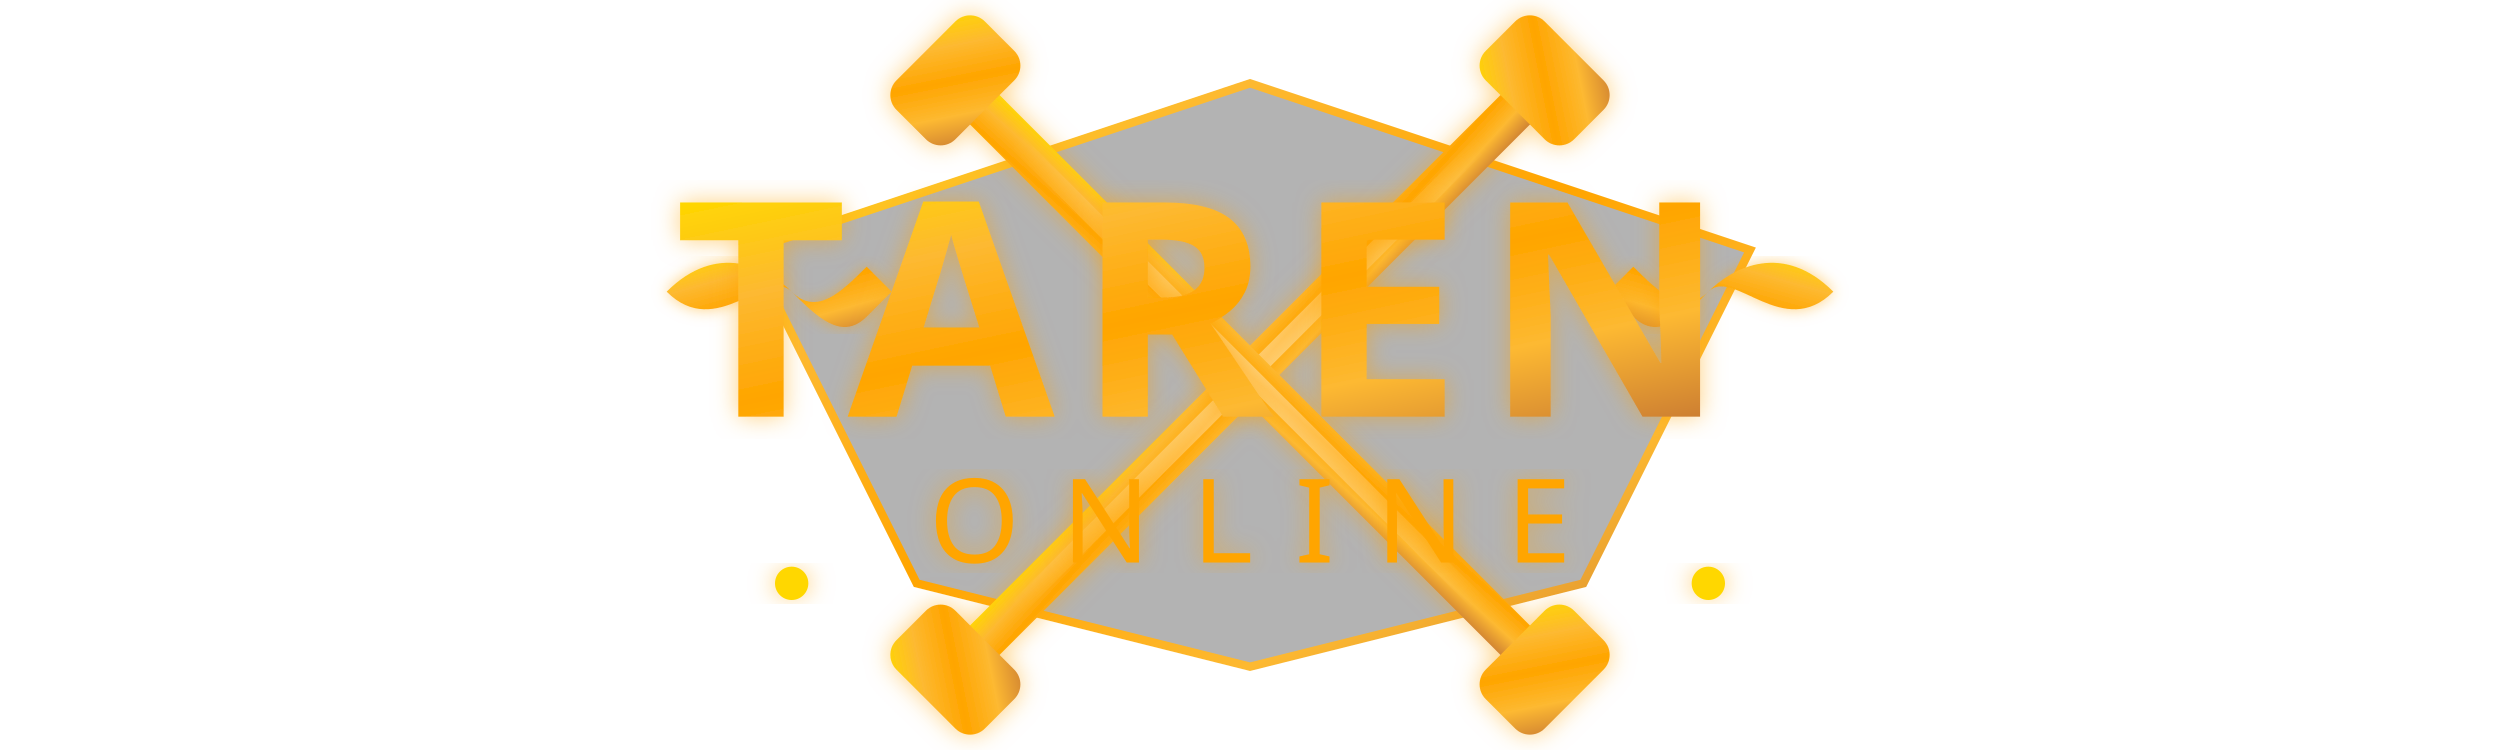
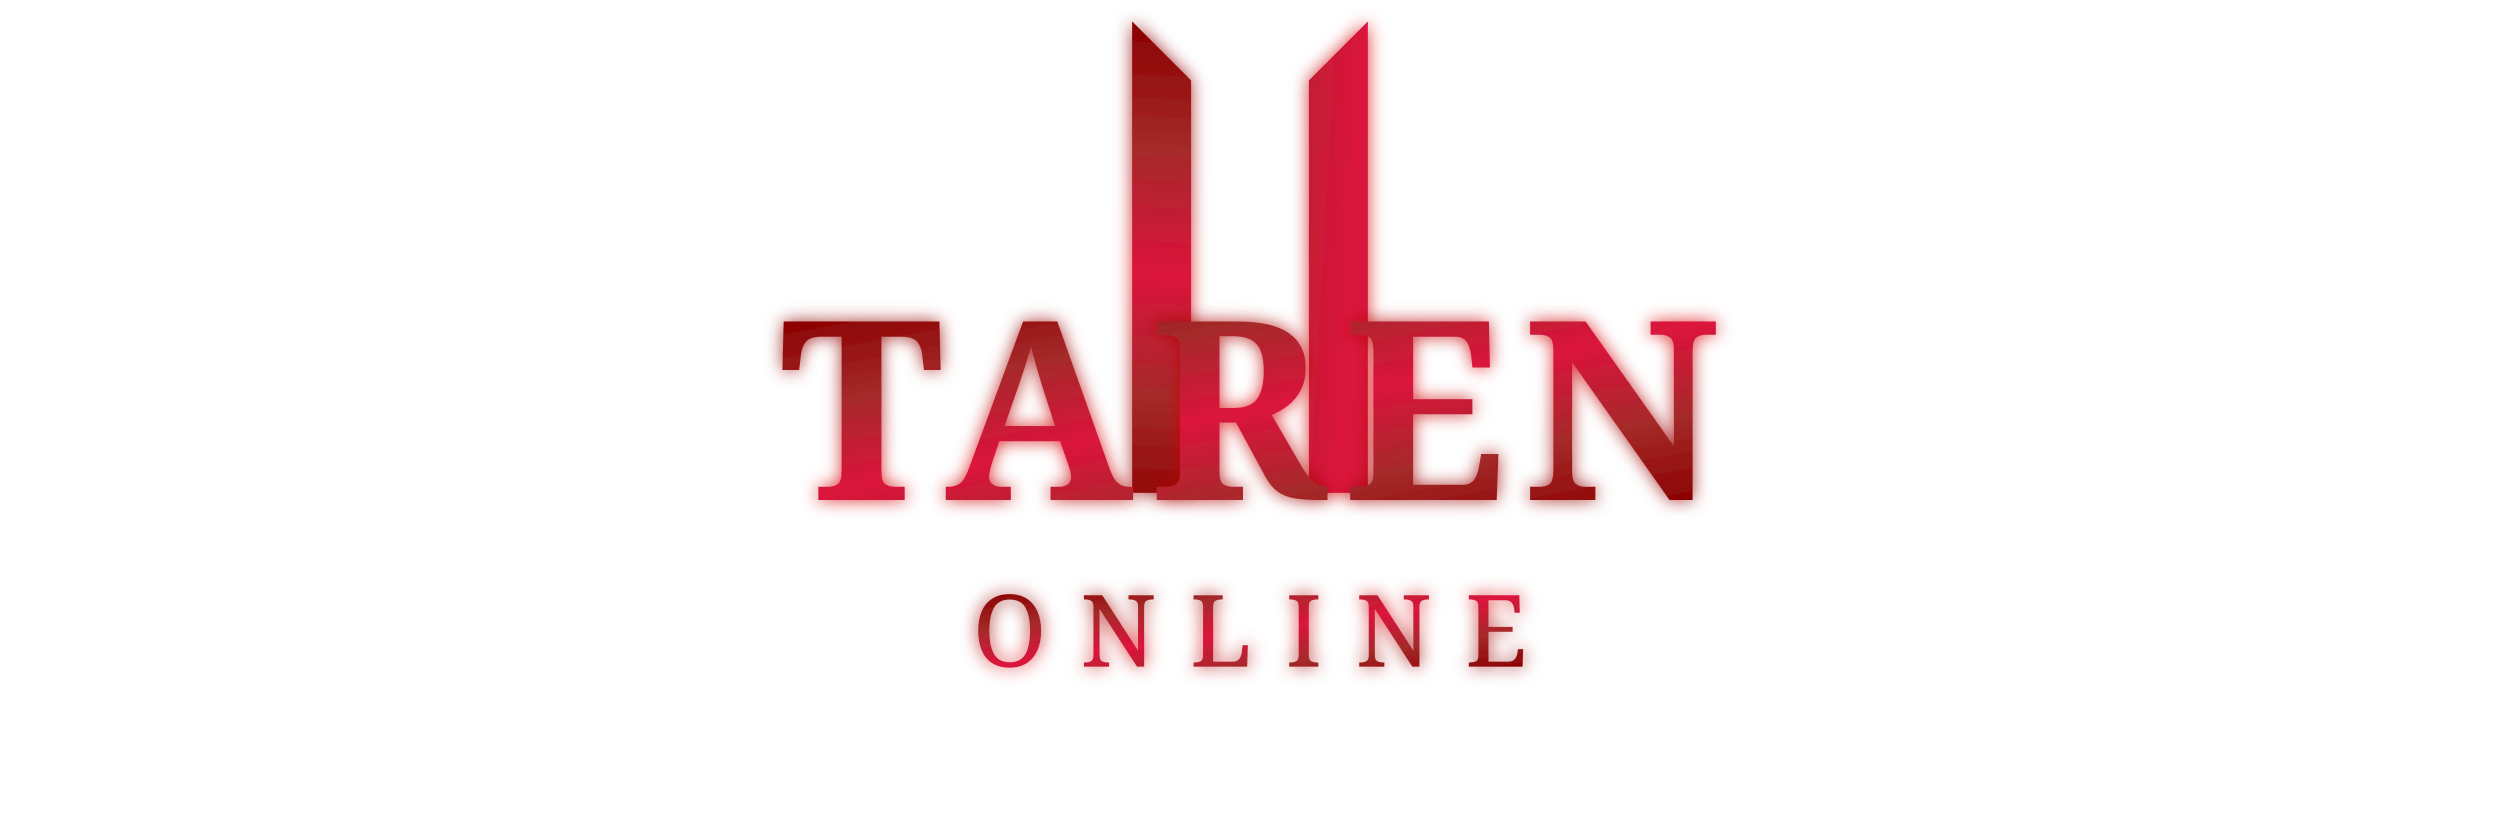
- <svg xmlns="http://www.w3.org/2000/svg" width="600" height="180" viewBox="0 0 600 180">
+ <svg xmlns="http://www.w3.org/2000/svg" width="600" height="200" viewBox="0 0 600 200">
  <defs>
    <linearGradient id="goldGradient" x1="0%" y1="0%" x2="100%" y2="100%">
-       <stop offset="0%" style="stop-color:#FFD700;stop-opacity:1" />
-       <stop offset="25%" style="stop-color:#FDB931;stop-opacity:1" />
-       <stop offset="50%" style="stop-color:#FFA500;stop-opacity:1" />
-       <stop offset="75%" style="stop-color:#FDB931;stop-opacity:1" />
-       <stop offset="100%" style="stop-color:#CD7F32;stop-opacity:1" />
+       <stop offset="0%" style="stop-color:#8b0000;stop-opacity:1" />
+       <stop offset="25%" style="stop-color:#a52a2a;stop-opacity:1" />
+       <stop offset="50%" style="stop-color:#dc143c;stop-opacity:1" />
+       <stop offset="75%" style="stop-color:#a52a2a;stop-opacity:1" />
+       <stop offset="100%" style="stop-color:#8b0000;stop-opacity:1" />
    </linearGradient>
-     <filter id="magicalGlow">
-       <feGaussianBlur stdDeviation="3" result="blur" />
-       <feFlood flood-color="#FFA500" flood-opacity="0.5" />
-       <feComposite in2="blur" operator="in" />
+     <filter id="magicalGlow" x="-50%" y="-50%" width="200%" height="200%">
+       <feGaussianBlur in="SourceGraphic" stdDeviation="2" result="blur" />
+       <feColorMatrix in="blur" type="matrix" values="                 1 0 0 0 0                 0 0 0 0 0                 0 0 0 0 0                 0 0 0 0.8 0             " result="glow" />
      <feMerge>
-         <feMergeNode />
+         <feMergeNode in="glow" />
        <feMergeNode in="SourceGraphic" />
      </feMerge>
    </filter>
-     <linearGradient id="swordShine" x1="0%" y1="0%" x2="100%" y2="0%">
-       <stop offset="0%" style="stop-color:#FFF;stop-opacity:0" />
-       <stop offset="50%" style="stop-color:#FFF;stop-opacity:0.8" />
-       <stop offset="100%" style="stop-color:#FFF;stop-opacity:0" />
-     </linearGradient>
  </defs>
-   <path d="M300,20 L420,60 L380,140 L300,160 L220,140 L180,60 Z" fill="rgba(0,0,0,0.3)" stroke="url(#goldGradient)" stroke-width="2" />
-   <g transform="translate(160,70) scale(0.6)" fill="url(#goldGradient)" filter="url(#magicalGlow)">
-     <path d="M0,0 C20,-20 40,-10 50,0 C60,10 70,0 80,-10 L90,0 L80,10 C70,20 60,10 50,0 C40,-10 20,20 0,0Z" />
+   <g transform="translate(300,90)" filter="url(#magicalGlow)">
+     <path d="M-80,-40 L-70,-30 L0,40 L10,30 L-60,-40 Z" fill="url(#goldGradient)" transform="rotate(45)" />
+     <path d="M80,-40 L70,-30 L0,40 L-10,30 L60,-40 Z" fill="url(#goldGradient)" transform="rotate(-45)" />
  </g>
-   <g transform="translate(440,70) scale(-0.6,0.6)" fill="url(#goldGradient)" filter="url(#magicalGlow)">
-     <path d="M0,0 C20,-20 40,-10 50,0 C60,10 70,0 80,-10 L90,0 L80,10 C70,20 60,10 50,0 C40,-10 20,20 0,0Z" />
+   <g transform="translate(300,120)" filter="url(#magicalGlow)">
+     <text text-anchor="middle" font-family="Cinzel, serif" font-size="60" font-weight="bold" fill="url(#goldGradient)" letter-spacing="4">
+             TAREN
+         </text>
  </g>
-   <g transform="translate(300,90)" filter="url(#magicalGlow)">
-     <g transform="rotate(-45)">
-       <rect x="-100" y="-5" width="200" height="10" fill="url(#goldGradient)" rx="2" />
-       <rect x="-110" y="-15" width="20" height="30" fill="url(#goldGradient)" rx="5" />
-       <rect x="90" y="-15" width="20" height="30" fill="url(#goldGradient)" rx="5" />
-       <rect x="-80" y="-2" width="160" height="4" fill="url(#swordShine)" opacity="0.5">
-         <animate attributeName="x" from="-80" to="80" dur="3s" repeatCount="indefinite" />
-       </rect>
-     </g>
-     <g transform="rotate(45)">
-       <rect x="-100" y="-5" width="200" height="10" fill="url(#goldGradient)" rx="2" />
-       <rect x="-110" y="-15" width="20" height="30" fill="url(#goldGradient)" rx="5" />
-       <rect x="90" y="-15" width="20" height="30" fill="url(#goldGradient)" rx="5" />
-       <rect x="-80" y="-2" width="160" height="4" fill="url(#swordShine)" opacity="0.5">
-         <animate attributeName="x" from="-80" to="80" dur="3s" repeatCount="indefinite" />
-       </rect>
-     </g>
-   </g>
-   <g filter="url(#magicalGlow)">
-     <text x="300" y="100" text-anchor="middle" fill="url(#goldGradient)" font-family="Cinzel" font-size="72" font-weight="bold" letter-spacing="5">
-             TAREN
-             
-             <animate attributeName="filter" values="url(#magicalGlow);url(#magicalGlow) url(#magicalGlow);url(#magicalGlow)" dur="4s" repeatCount="indefinite" />
-     </text>
-   </g>
-   <g filter="url(#magicalGlow)">
-     <text x="300" y="135" text-anchor="middle" fill="#FFA500" font-family="Cinzel" font-size="28" letter-spacing="10">
+   <g transform="translate(300,160)" filter="url(#magicalGlow)">
+     <text text-anchor="middle" font-family="Cinzel, serif" font-size="24" font-weight="500" fill="url(#goldGradient)" letter-spacing="8">
            ONLINE
        </text>
  </g>
-   <g transform="translate(0,0)" filter="url(#magicalGlow)">
-     <path d="M200,140 L220,140 M380,140 L400,140" stroke="url(#goldGradient)" stroke-width="3" stroke-linecap="round" />
-     <circle cx="190" cy="140" r="4" fill="#FFD700" />
-     <circle cx="410" cy="140" r="4" fill="#FFD700" />
-   </g>
</svg>
